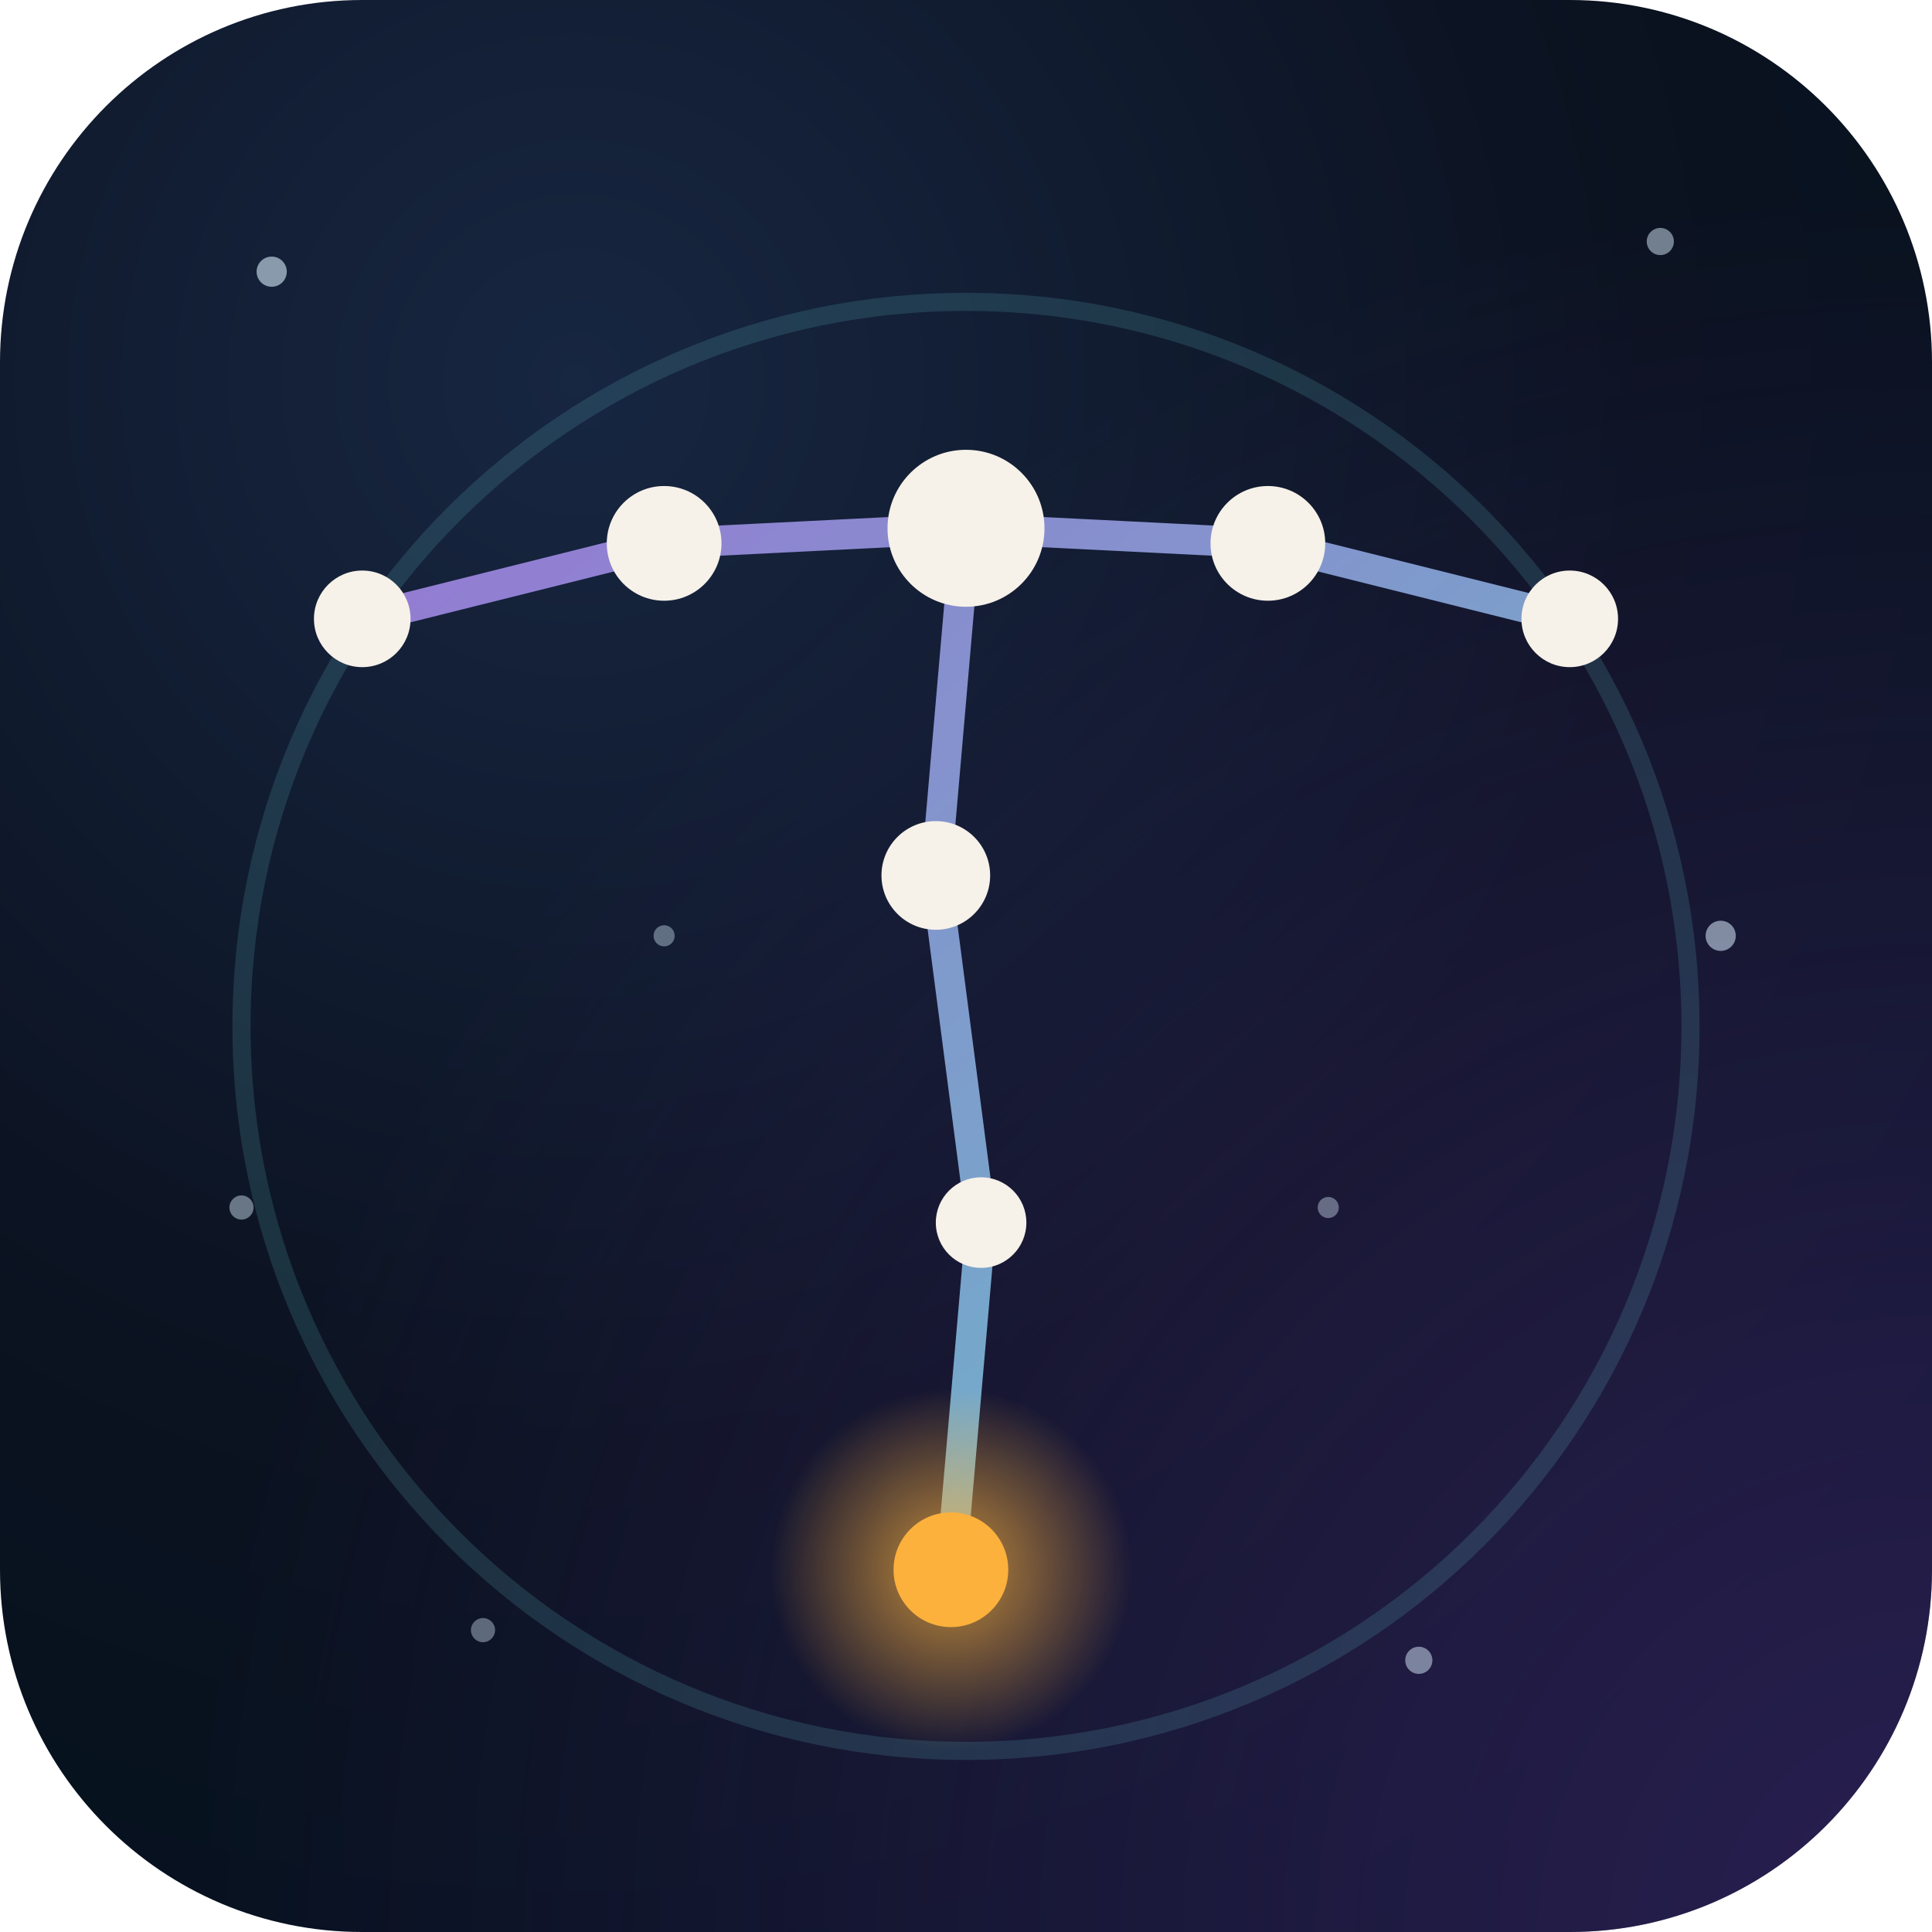
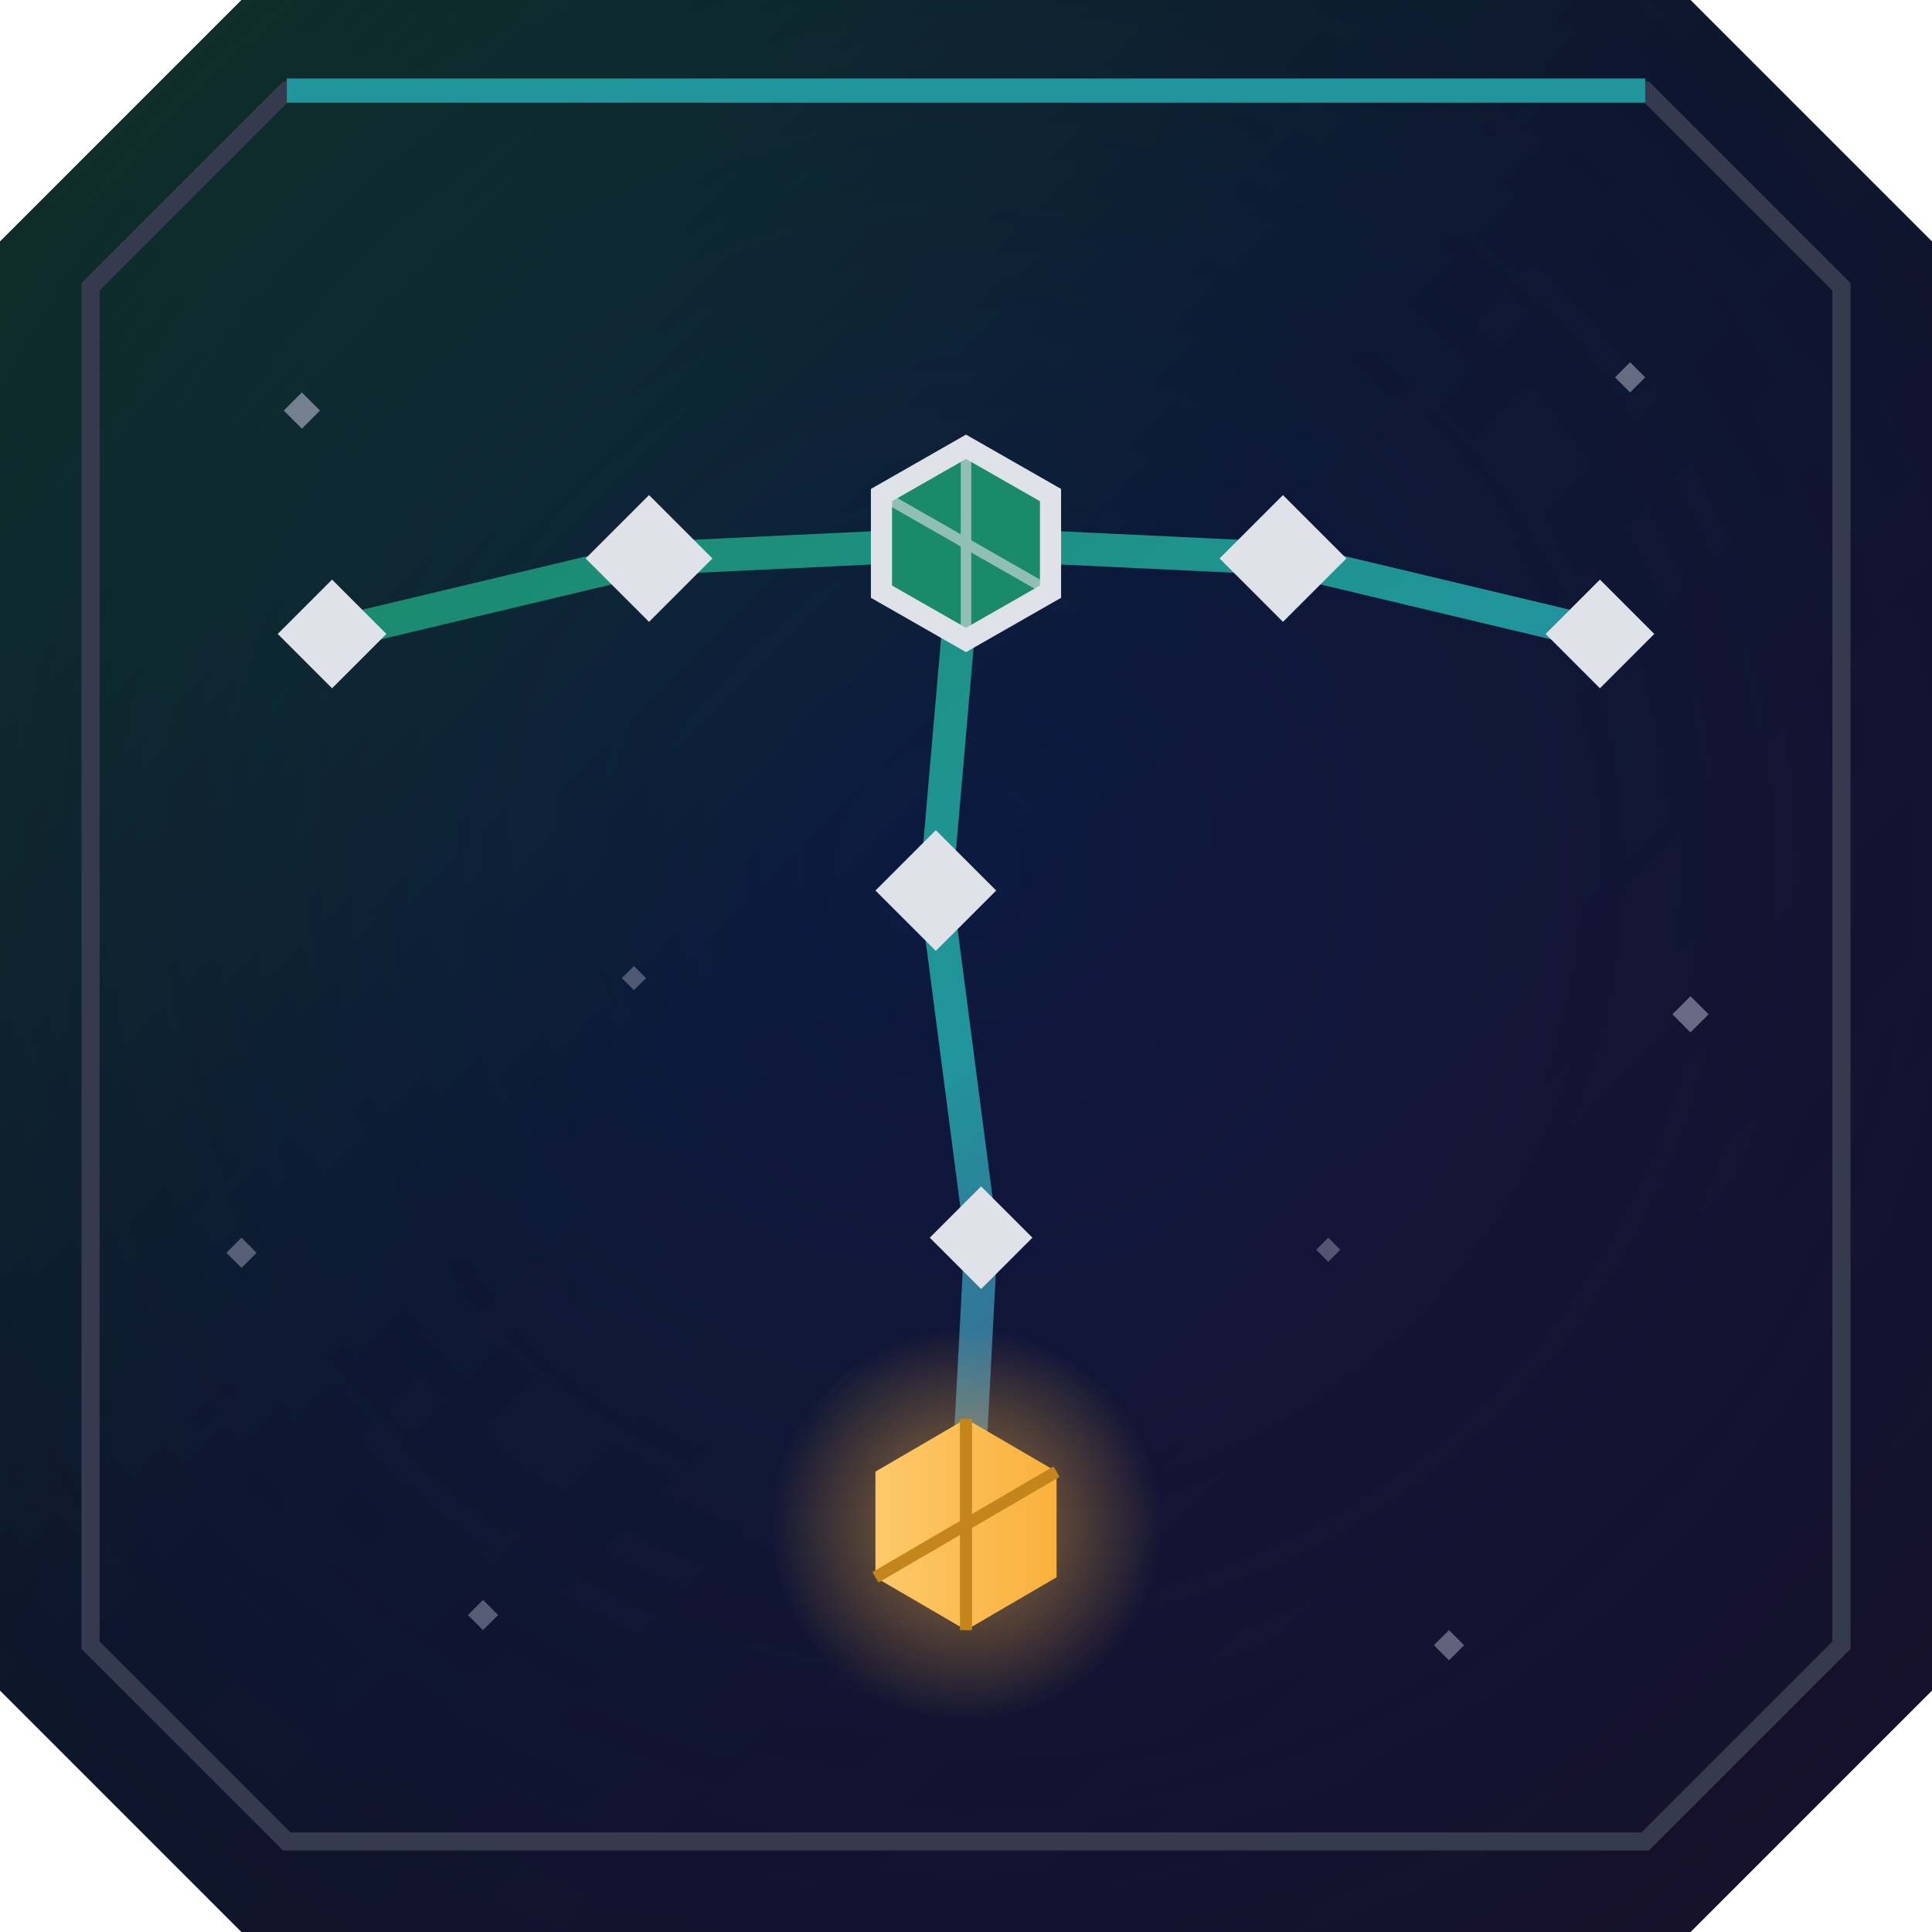
<svg xmlns="http://www.w3.org/2000/svg" viewBox="0 0 64 64" width="512" height="512">
  <defs>
-     <radialGradient id="sky" cx="0.3" cy="0.2" r="1">
-       <stop offset="0" stop-color="#172641" />
-       <stop offset="0.55" stop-color="#0b1220" />
-       <stop offset="1" stop-color="#03111e" />
-     </radialGradient>
-     <radialGradient id="dusk" cx="1" cy="1" r="0.9">
-       <stop offset="0" stop-color="#583090" stop-opacity="0.45" />
-       <stop offset="1" stop-color="#583090" stop-opacity="0" />
+     <linearGradient id="sky" x1="0" y1="0" x2="1" y2="1">
+       <stop offset="0" stop-color="#0e4a38" />
+       <stop offset="0.45" stop-color="#0c1a40" />
+       <stop offset="1" stop-color="#1e1040" />
+     </linearGradient>
+     <radialGradient id="depth" cx="0.5" cy="0.45" r="0.7">
+       <stop offset="0" stop-color="#0f1117" stop-opacity="0" />
+       <stop offset="1" stop-color="#0f1117" stop-opacity="0.55" />
    </radialGradient>
    <linearGradient id="line" x1="0" y1="0" x2="1" y2="1">
-       <stop offset="0" stop-color="#a383e3" />
-       <stop offset="1" stop-color="#6fd3d6" />
+       <stop offset="0" stop-color="#1a8a6a" />
+       <stop offset="0.5" stop-color="#20969c" />
+       <stop offset="1" stop-color="#583090" />
+     </linearGradient>
+     <linearGradient id="facetL" x1="0" y1="0" x2="1" y2="0">
+       <stop offset="0" stop-color="#fcc96a" />
+       <stop offset="1" stop-color="#fbb13c" />
    </linearGradient>
    <radialGradient id="glow">
-       <stop offset="0" stop-color="#fbb13c" stop-opacity="0.75" />
+       <stop offset="0" stop-color="#fbb13c" stop-opacity="0.6" />
      <stop offset="1" stop-color="#fbb13c" stop-opacity="0" />
    </radialGradient>
  </defs>
-   <rect width="64" height="64" rx="12" fill="url(#sky)" />
-   <rect width="64" height="64" rx="12" fill="url(#dusk)" />
-   <circle cx="32" cy="34" r="24" fill="none" stroke="#6fd3d6" stroke-opacity="0.16" stroke-width="0.6" />
-   <g fill="#d8ebfb">
-     <circle cx="9" cy="9" r="0.5" opacity="0.6" />
-     <circle cx="55" cy="8" r="0.45" opacity="0.5" />
-     <circle cx="8" cy="40" r="0.4" opacity="0.45" />
-     <circle cx="57" cy="31" r="0.5" opacity="0.55" />
-     <circle cx="16" cy="54" r="0.4" opacity="0.4" />
-     <circle cx="47" cy="55" r="0.45" opacity="0.5" />
-     <circle cx="22" cy="31" r="0.35" opacity="0.4" />
-     <circle cx="44" cy="40" r="0.35" opacity="0.4" />
+   <path d="M8 0 H56 L64 8 V56 L56 64 H8 L0 56 V8 Z" fill="url(#sky)" />
+   <path d="M8 0 H56 L64 8 V56 L56 64 H8 L0 56 V8 Z" fill="url(#depth)" />
+   <path d="M9.5 3 H54.5 L61 9.5 V54.5 L54.5 61 H9.5 L3 54.5 V9.5 Z" fill="none" stroke="#363a4f" stroke-width="0.6" />
+   <path d="M9.5 3 H54.5" stroke="#20969c" stroke-width="0.8" />
+   <g fill="#a0a4b8">
+     <path d="M10 13 l0.6 0.6 l-0.6 0.6 l-0.6 -0.6 Z" opacity="0.7" />
+     <path d="M54 12 l0.5 0.5 l-0.5 0.5 l-0.5 -0.5 Z" opacity="0.6" />
+     <path d="M8 41 l0.5 0.5 l-0.5 0.5 l-0.5 -0.5 Z" opacity="0.5" />
+     <path d="M56 33 l0.6 0.6 l-0.6 0.6 l-0.6 -0.6 Z" opacity="0.6" />
+     <path d="M16 53 l0.5 0.5 l-0.5 0.5 l-0.5 -0.5 Z" opacity="0.5" />
+     <path d="M48 54 l0.5 0.5 l-0.5 0.5 l-0.5 -0.5 Z" opacity="0.55" />
+     <path d="M21 32 l0.4 0.4 l-0.4 0.4 l-0.4 -0.4 Z" opacity="0.45" />
+     <path d="M44 41 l0.4 0.4 l-0.4 0.4 l-0.4 -0.4 Z" opacity="0.45" />
  </g>
-   <path d="M12 20.5 L22 18 L32 17.5 L42 18 L52 20.5 M32 17.5 L31 29 L32.5 40.5 L31.5 52" fill="none" stroke="url(#line)" stroke-width="1" stroke-linecap="round" stroke-linejoin="round" opacity="0.9" />
-   <circle cx="31.5" cy="52" r="6" fill="url(#glow)" />
-   <g fill="#f6f1e9">
-     <circle cx="12" cy="20.5" r="1.6" />
-     <circle cx="22" cy="18" r="1.9" />
-     <circle cx="32" cy="17.5" r="2.6" />
-     <circle cx="42" cy="18" r="1.9" />
-     <circle cx="52" cy="20.5" r="1.6" />
-     <circle cx="31" cy="29" r="1.8" />
-     <circle cx="32.5" cy="40.5" r="1.5" />
+   <path d="M11 21 L21.5 18.5 L32 18 L42.5 18.5 L53 21 M32 18 L31 29.5 L32.5 41 L32 50.5" fill="none" stroke="url(#line)" stroke-width="1.1" stroke-linejoin="miter" />
+   <g fill="#e0e2ea">
+     <path d="M11 19.2 L12.8 21 L11 22.8 L9.2 21 Z" />
+     <path d="M21.5 16.4 L23.6 18.5 L21.5 20.6 L19.4 18.5 Z" />
+     <path d="M42.5 16.4 L44.6 18.5 L42.5 20.6 L40.4 18.5 Z" />
+     <path d="M53 19.2 L54.8 21 L53 22.8 L51.2 21 Z" />
+     <path d="M31 27.5 L33 29.5 L31 31.5 L29 29.5 Z" />
+     <path d="M32.5 39.3 L34.2 41 L32.5 42.7 L30.8 41 Z" />
  </g>
-   <circle cx="31.5" cy="52" r="1.9" fill="#fbb13c" />
+   <path d="M32 14.8 L34.8 16.4 V19.6 L32 21.2 L29.2 19.6 V16.4 Z" fill="#1a8a6a" stroke="#e0e2ea" stroke-width="0.7" />
+   <path d="M32 14.8 V21.2 M29.2 16.4 L34.8 19.6" stroke="#e0e2ea" stroke-width="0.35" opacity="0.6" />
+   <circle cx="32" cy="50.5" r="6.5" fill="url(#glow)" />
+   <path d="M32 47 L35 48.75 V52.25 L32 54 L29 52.25 V48.75 Z" fill="url(#facetL)" />
+   <path d="M32 47 L32 50.5 L35 48.75 M32 50.5 L29 52.25 M32 50.5 V54" stroke="#c4861c" stroke-width="0.4" fill="none" />
</svg>
